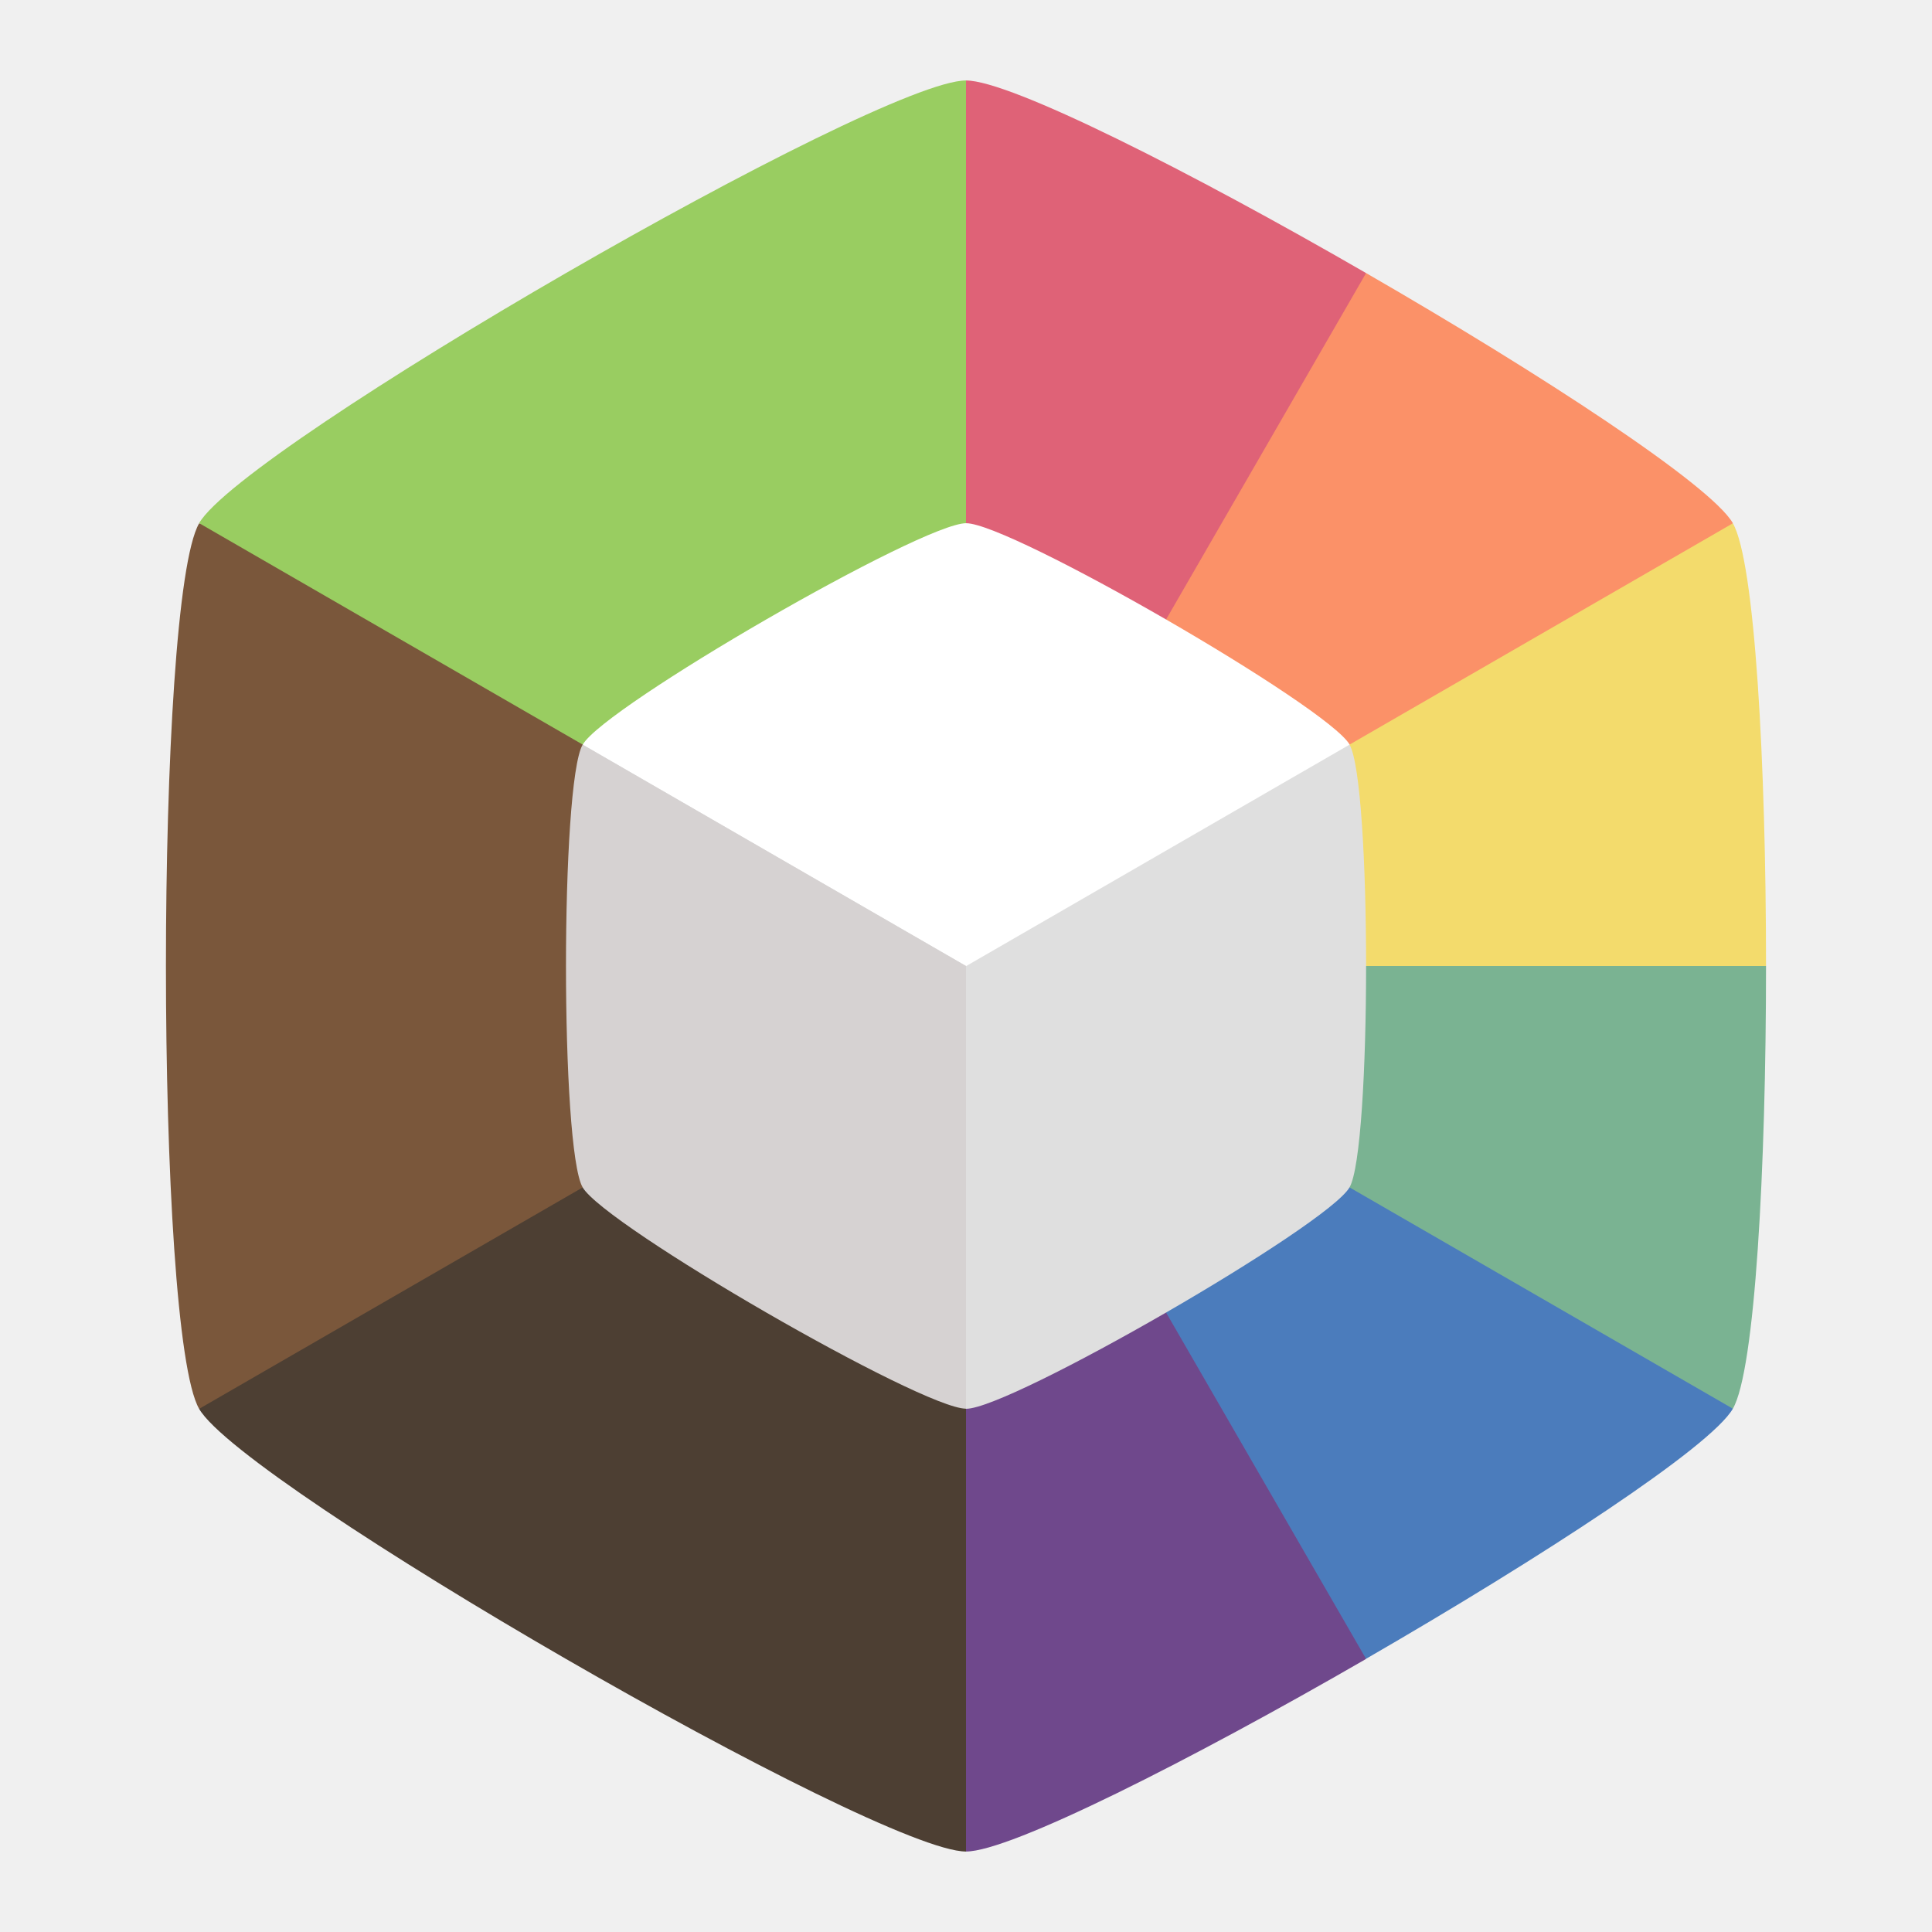
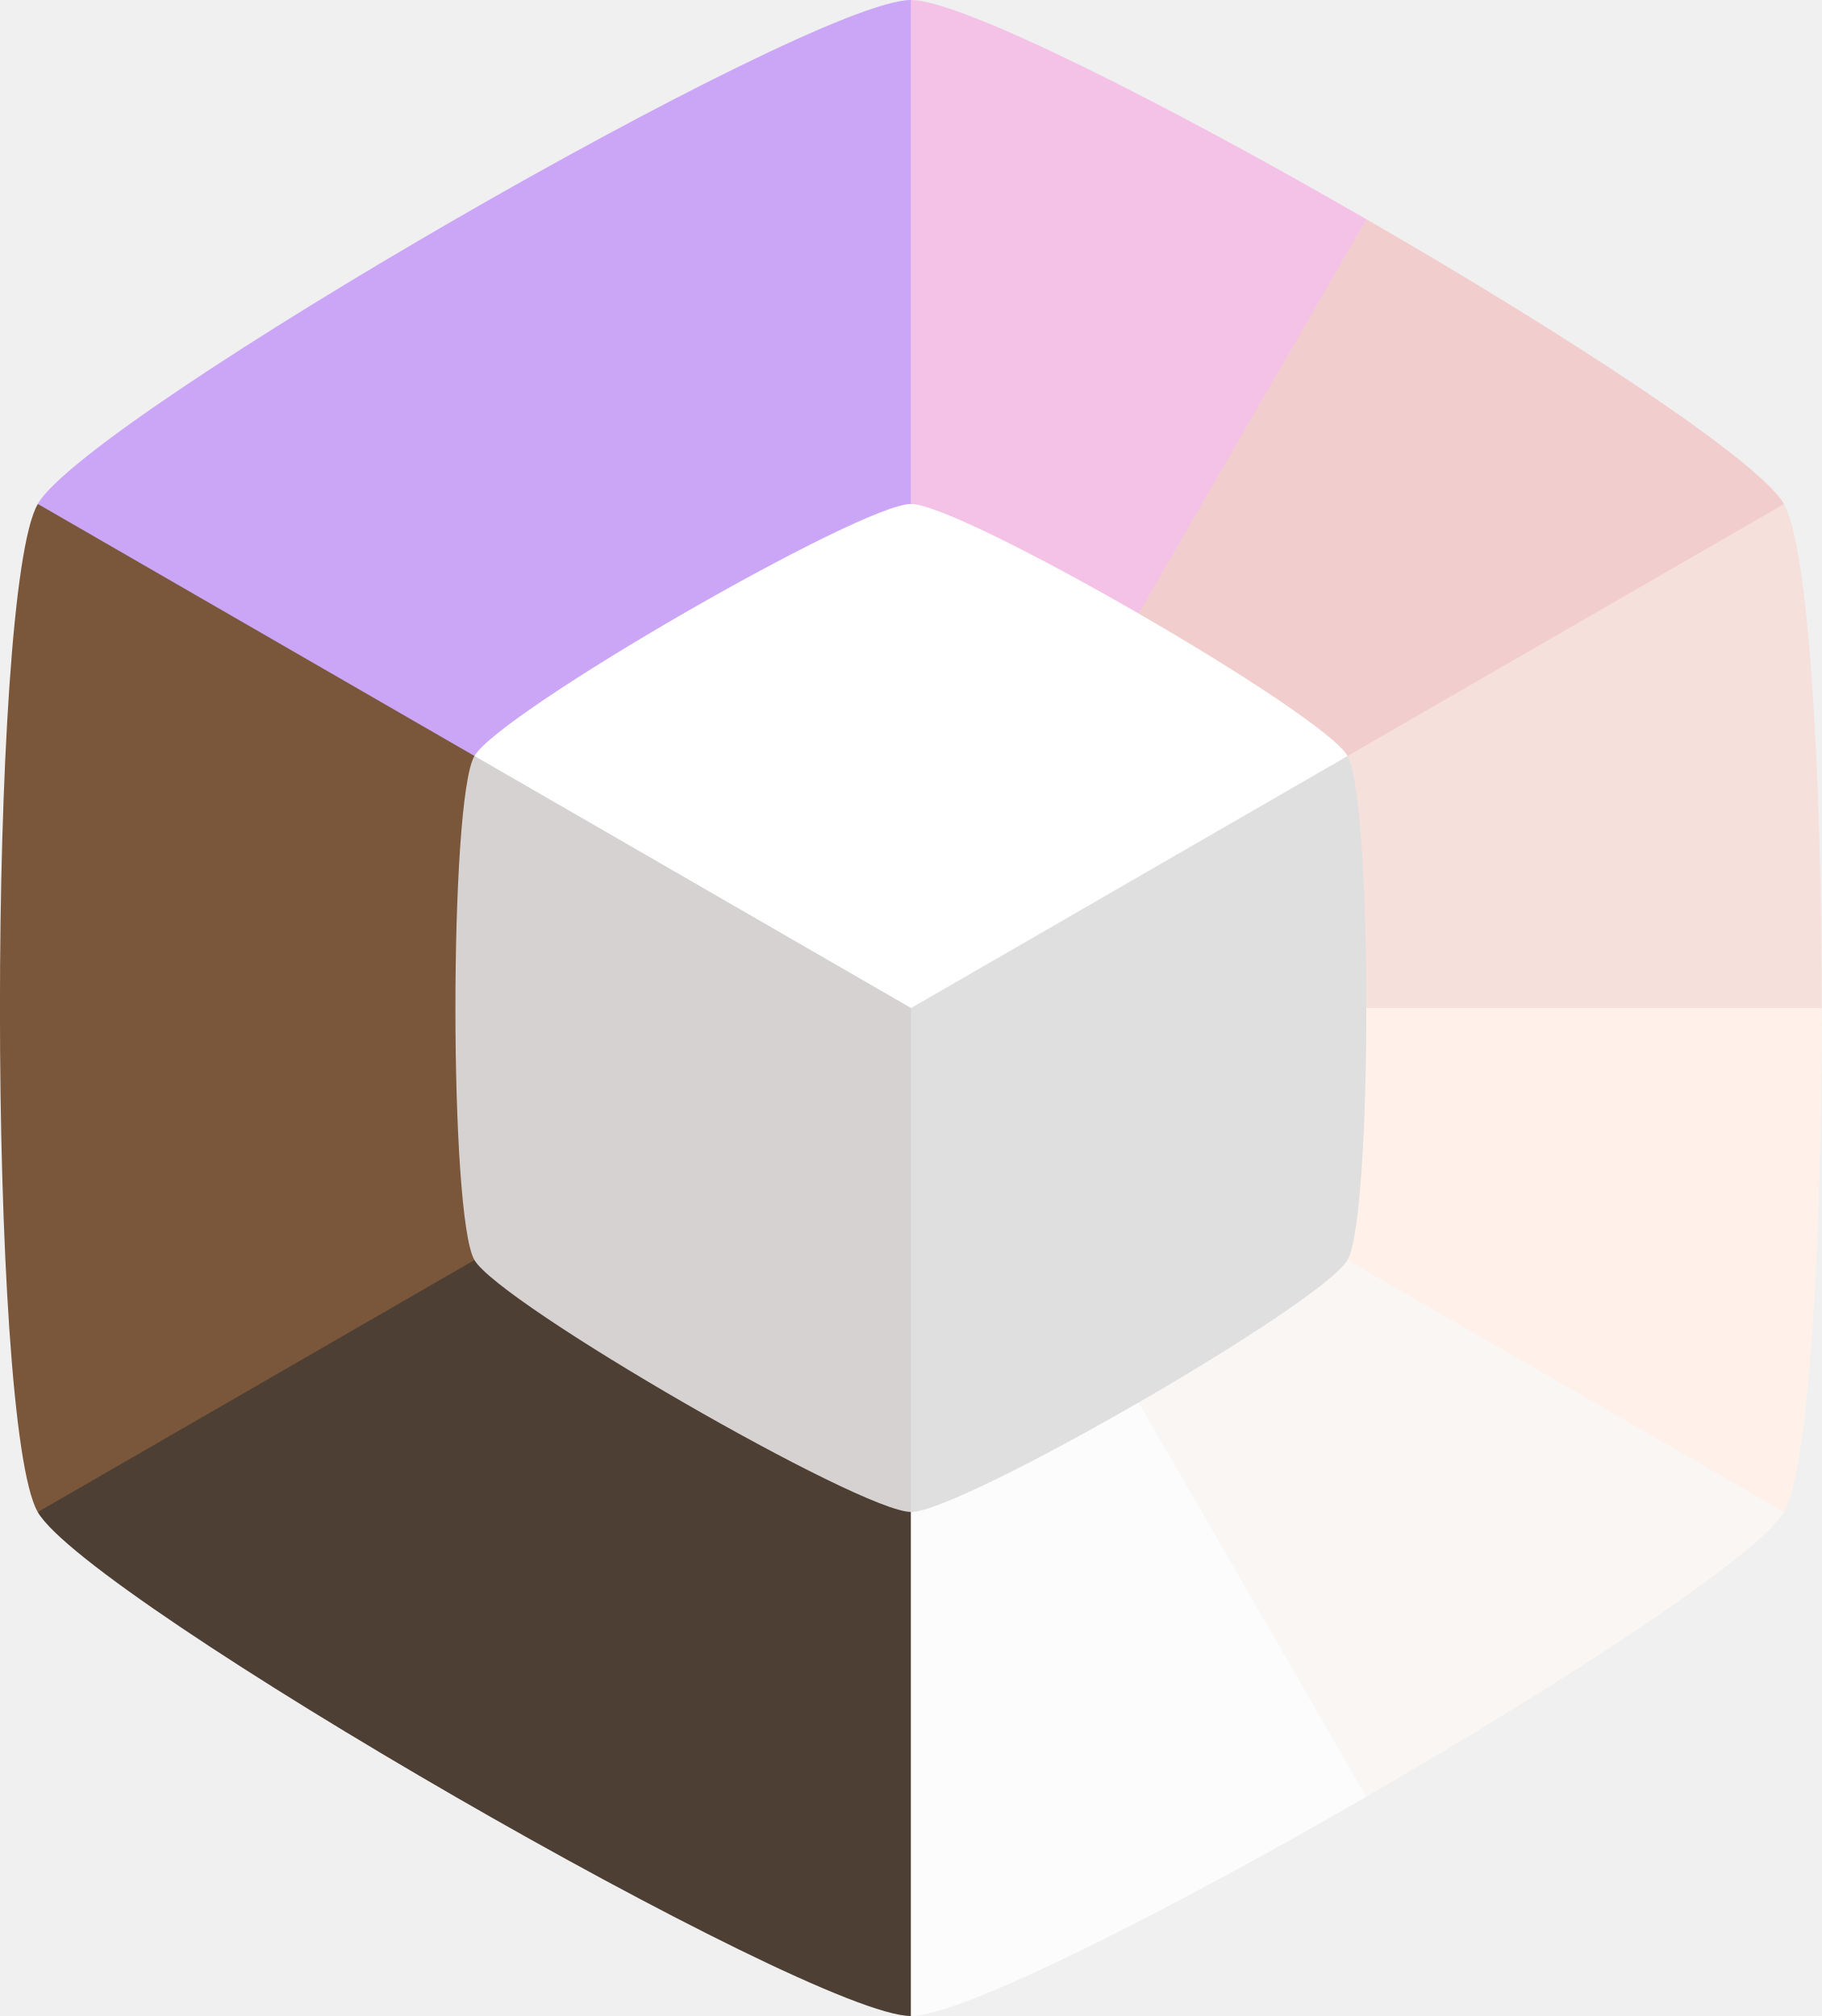
- <svg xmlns="http://www.w3.org/2000/svg" width="48" height="48" version="1.1" viewBox="0 0 12.7 12.7">
-   <g stroke-width=".265">
-     <path d="m6.35 6.35" fill="#99cd61" />
-     <path d="m6.35 0.529-2.521 4.366 2.521 1.455 2.52-1.455 0.11-3.1c-1.151-0.665-2.339-1.266-2.63-1.266z" fill="#df6277" />
-     <path d="m8.98 1.795-2.63 4.555 2.52 1.455 2.521-4.366c-0.146-0.252-1.26-0.98-2.411-1.644z" fill="#fb9168" />
-     <path d="m11.391 3.44-5.041 2.91 2.52 1.455 2.739-1.455c0-1.329-0.073-2.658-0.218-2.91z" fill="#f3db6c" />
-     <path d="m6.35 6.35v2.91h5.041c0.146-0.252 0.218-1.581 0.218-2.91h-5.259z" fill="#7ab392" />
-     <path d="m6.35 6.35v2.91l2.63 1.644c1.151-0.665 2.266-1.392 2.411-1.644l-5.041-2.91z" fill="#4b7cbc" />
-     <path d="m6.35 6.35-2.521 1.455 2.521 4.366c0.291 0 1.479-0.601 2.63-1.266l-2.63-4.555z" fill="#6f488c" />
-     <path d="m3.829 4.895-2.52 4.366c0.291 0.504 4.459 2.91 5.041 2.91v-5.821l-2.521-1.455z" fill="#4d3f33" />
-     <path d="m1.309 3.44c-0.291 0.504-0.291 5.317 0 5.821l5.041-2.91v-2.91h-5.041z" fill="#7a573b" />
-     <path d="m6.35 0.529c-0.582-2e-8 -4.75 2.406-5.041 2.91l5.041 2.91v-5.821z" fill="#99cd61" />
+ <svg xmlns="http://www.w3.org/2000/svg" viewBox="1.091 0.529 10.518 11.642">
+   <g stroke-width=".265" id="g24" transform="matrix(1, 0, 0, 1, -7.105427357601002e-15, 0)">
+     <path d="m6.35 6.35" fill="#99cd61" id="path4" />
+     <path d="m6.35 0.529-2.521 4.366 2.521 1.455 2.52-1.455 0.11-3.1c-1.151-0.665-2.339-1.266-2.63-1.266z" id="path6" style="fill: rgb(245, 194, 231);" />
+     <path d="m8.98 1.795-2.63 4.555 2.52 1.455 2.521-4.366c-0.146-0.252-1.26-0.98-2.411-1.644z" id="path8" style="fill: rgb(242, 205, 205);" />
+     <path d="m11.391 3.44-5.041 2.91 2.52 1.455 2.739-1.455c0-1.329-0.073-2.658-0.218-2.91z" id="path10" style="fill: rgb(245, 224, 220);" />
+     <path d="m6.35 6.35v2.91h5.041c0.146-0.252 0.218-1.581 0.218-2.91z" id="path12" style="fill: rgb(255, 241, 233);" />
+     <path d="m6.35 6.35v2.91l2.63 1.644c1.151-0.665 2.266-1.392 2.411-1.644z" id="path14" style="fill: rgb(249, 246, 243);" />
+     <path d="m6.35 6.35-2.521 1.455 2.521 4.366c0.291 0 1.479-0.601 2.63-1.266z" id="path16" style="fill: rgb(252, 252, 252);" />
+     <path d="m3.829 4.895-2.52 4.366c0.291 0.504 4.459 2.91 5.041 2.91v-5.821z" fill="#4d3f33" id="path18" />
+     <path d="m1.309 3.44c-0.291 0.504-0.291 5.317 0 5.821l5.041-2.91v-2.91z" fill="#7a573b" id="path20" />
+     <path d="m6.35 0.529c-0.582-2e-8 -4.75 2.406-5.041 2.91l5.041 2.91z" id="path22" style="fill: rgb(203, 166, 247);" />
  </g>
-   <g transform="matrix(.88 0 0 .88 -10.906 -1.2421)">
-     <g transform="translate(13.26 2.2776)">
-       <path transform="matrix(.96975 0 0 .96975 .1921 .1921)" d="m6.35 2.939c-0.341 0-2.783 1.41-2.953 1.705l2.953 5.116 2.954-5.116c-0.171-0.295-2.613-1.705-2.954-1.705z" fill="#fff" stroke-width=".265" />
+   <g transform="matrix(0.88, 0, 0, 0.88, -10.906, -1.2421)" id="g32">
+     <g transform="translate(13.26 2.2776)" id="g28">
+       <path transform="matrix(.96975 0 0 .96975 .1921 .1921)" d="m6.35 2.939c-0.341 0-2.783 1.41-2.953 1.705l2.953 5.116 2.954-5.116c-0.171-0.295-2.613-1.705-2.954-1.705z" fill="#fff" stroke-width=".265" id="path26" />
    </g>
-     <path d="m16.746 6.974 2.864 4.961c0.331 0 2.699-1.367 2.864-1.654 0.165-0.286 0.165-3.021 0-3.307l-2.864 1.654z" fill="#dfdfdf" stroke-width=".265" />
+     <path d="m16.746 6.974 2.864 4.961c0.331 0 2.699-1.367 2.864-1.654 0.165-0.286 0.165-3.021 0-3.307l-2.864 1.654z" fill="#dfdfdf" stroke-width=".265" id="path30" />
  </g>
-   <path d="m3.83 4.895c-0.146 0.252-0.146 2.658 0 2.91 0.146 0.252 2.229 1.455 2.52 1.455v-2.91z" fill="#d6d2d2" stroke-width=".265" />
+   <path d="m3.83 4.895c-0.146 0.252-0.146 2.658 0 2.91 0.146 0.252 2.229 1.455 2.52 1.455v-2.91z" fill="#d6d2d2" stroke-width=".265" id="path34" transform="matrix(1, 0, 0, 1, -7.105427357601002e-15, 0)" />
</svg>
